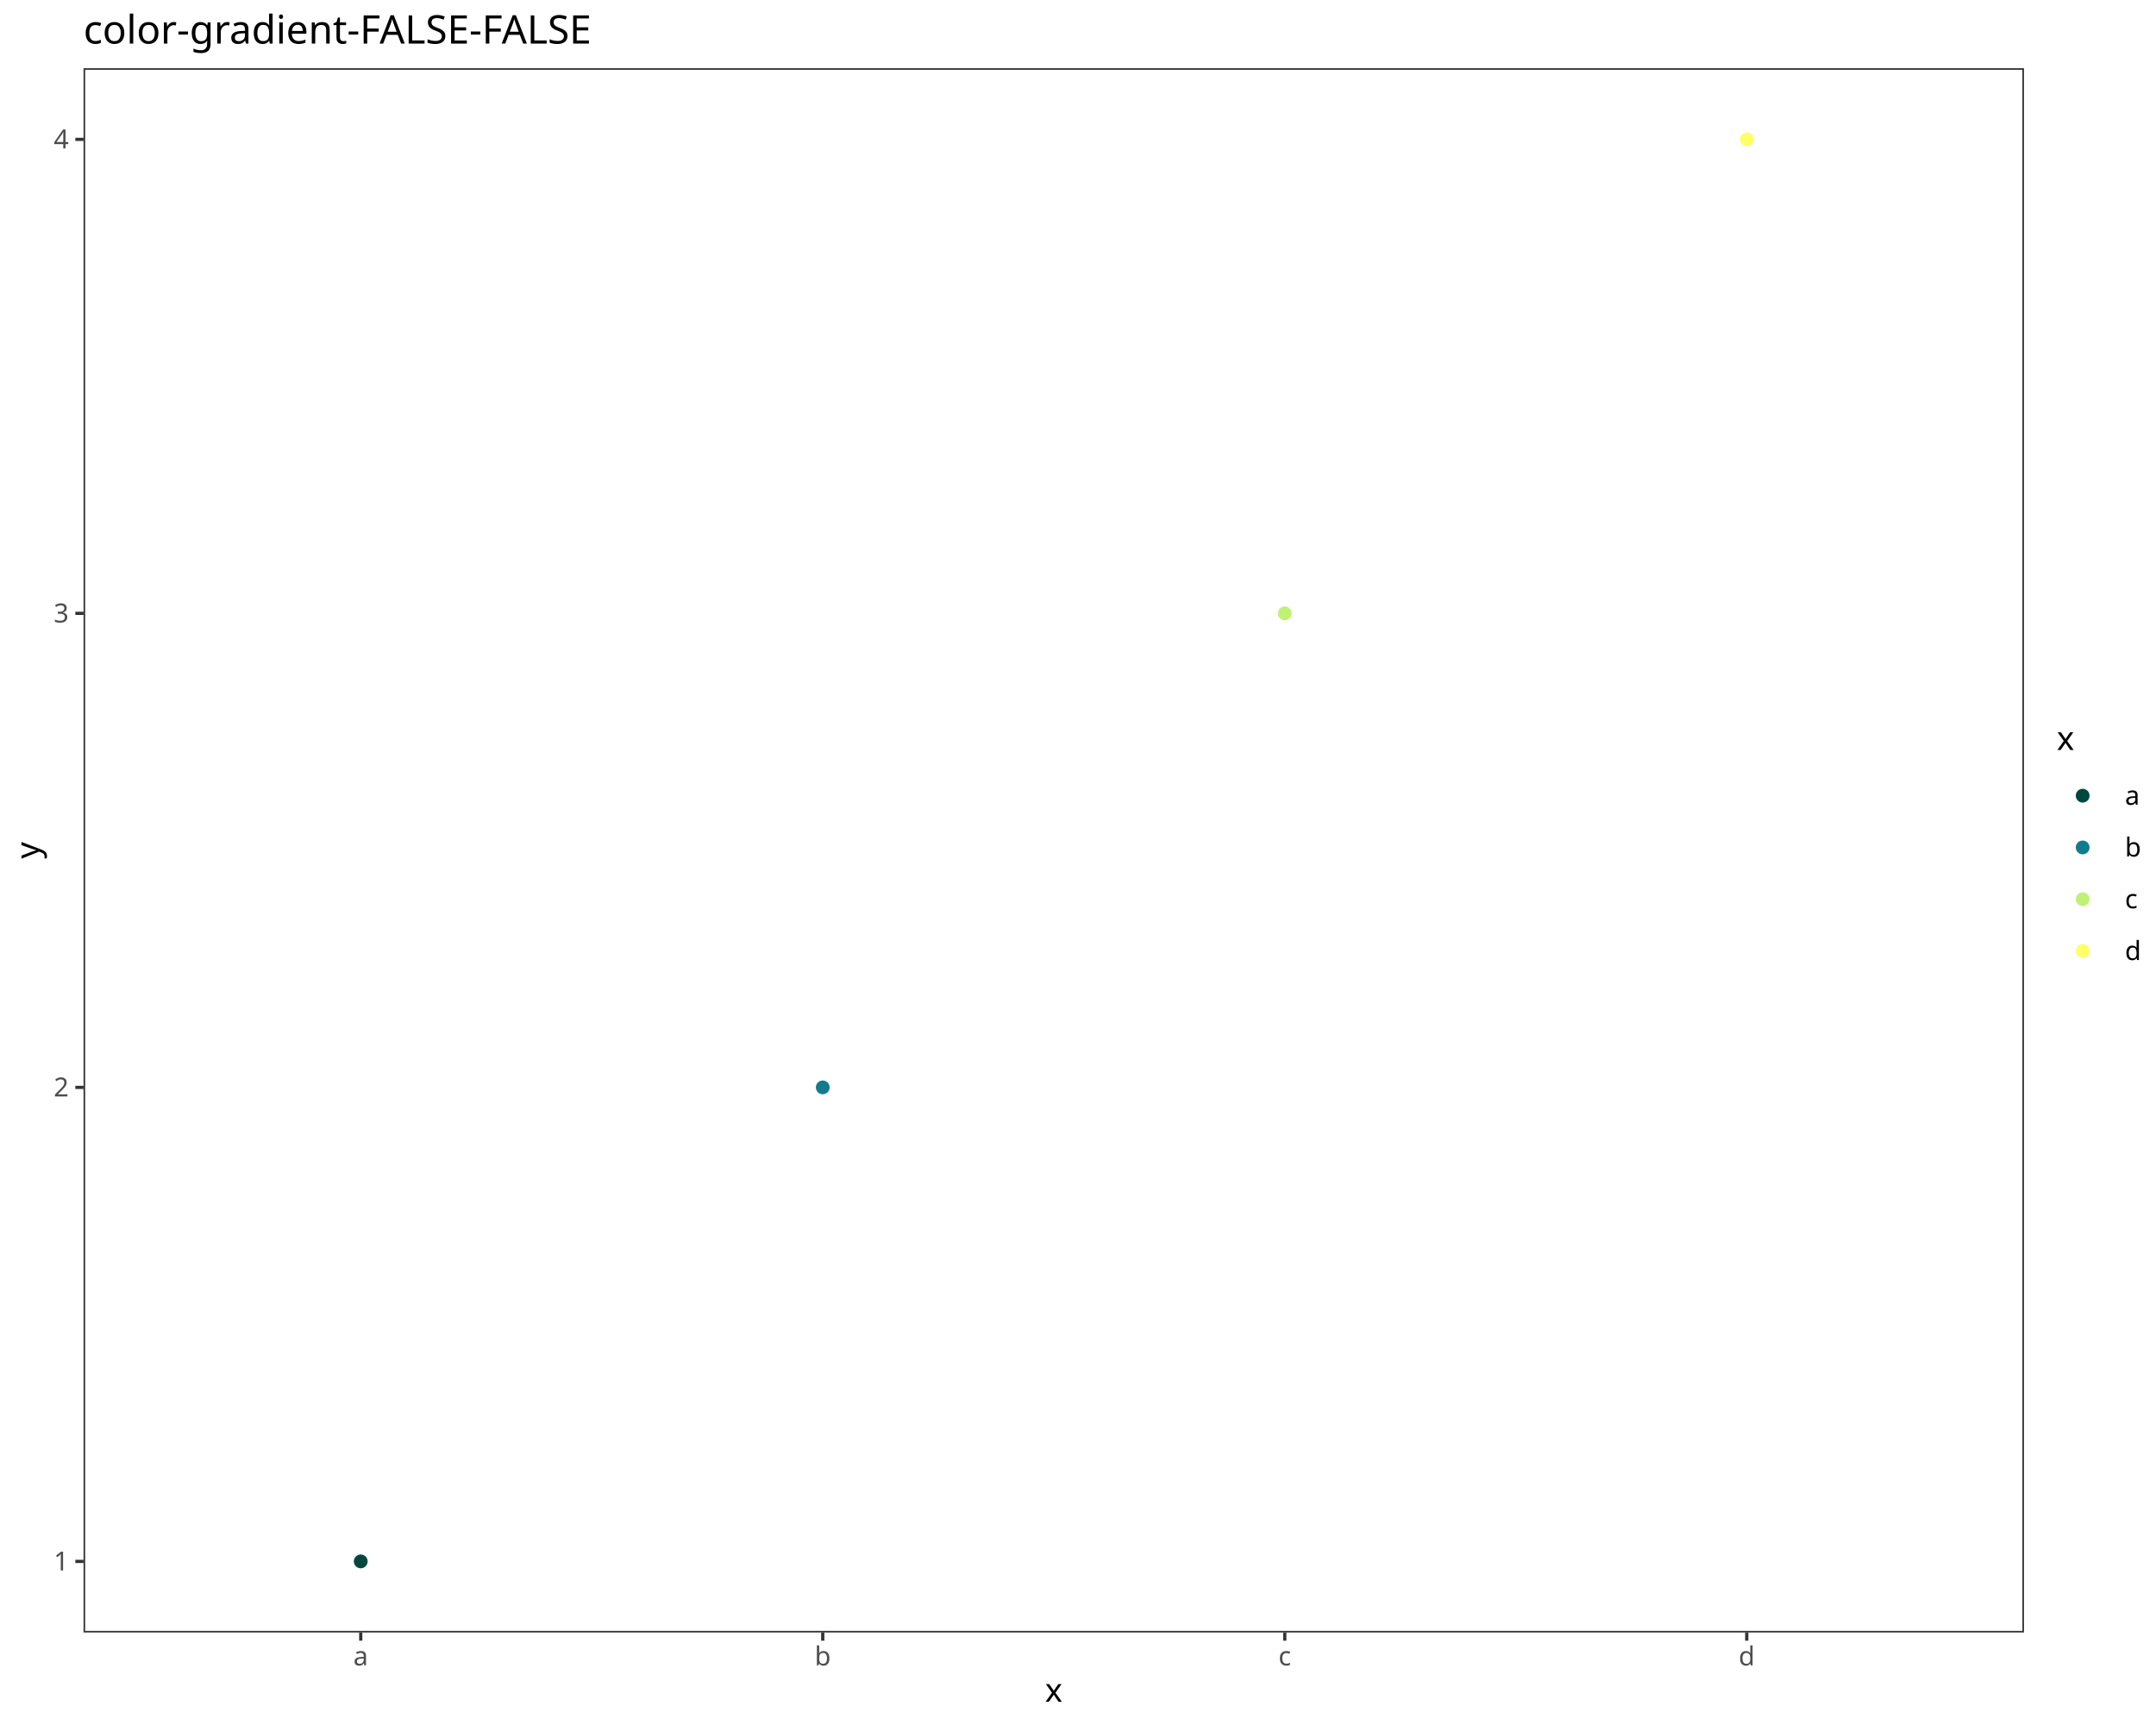
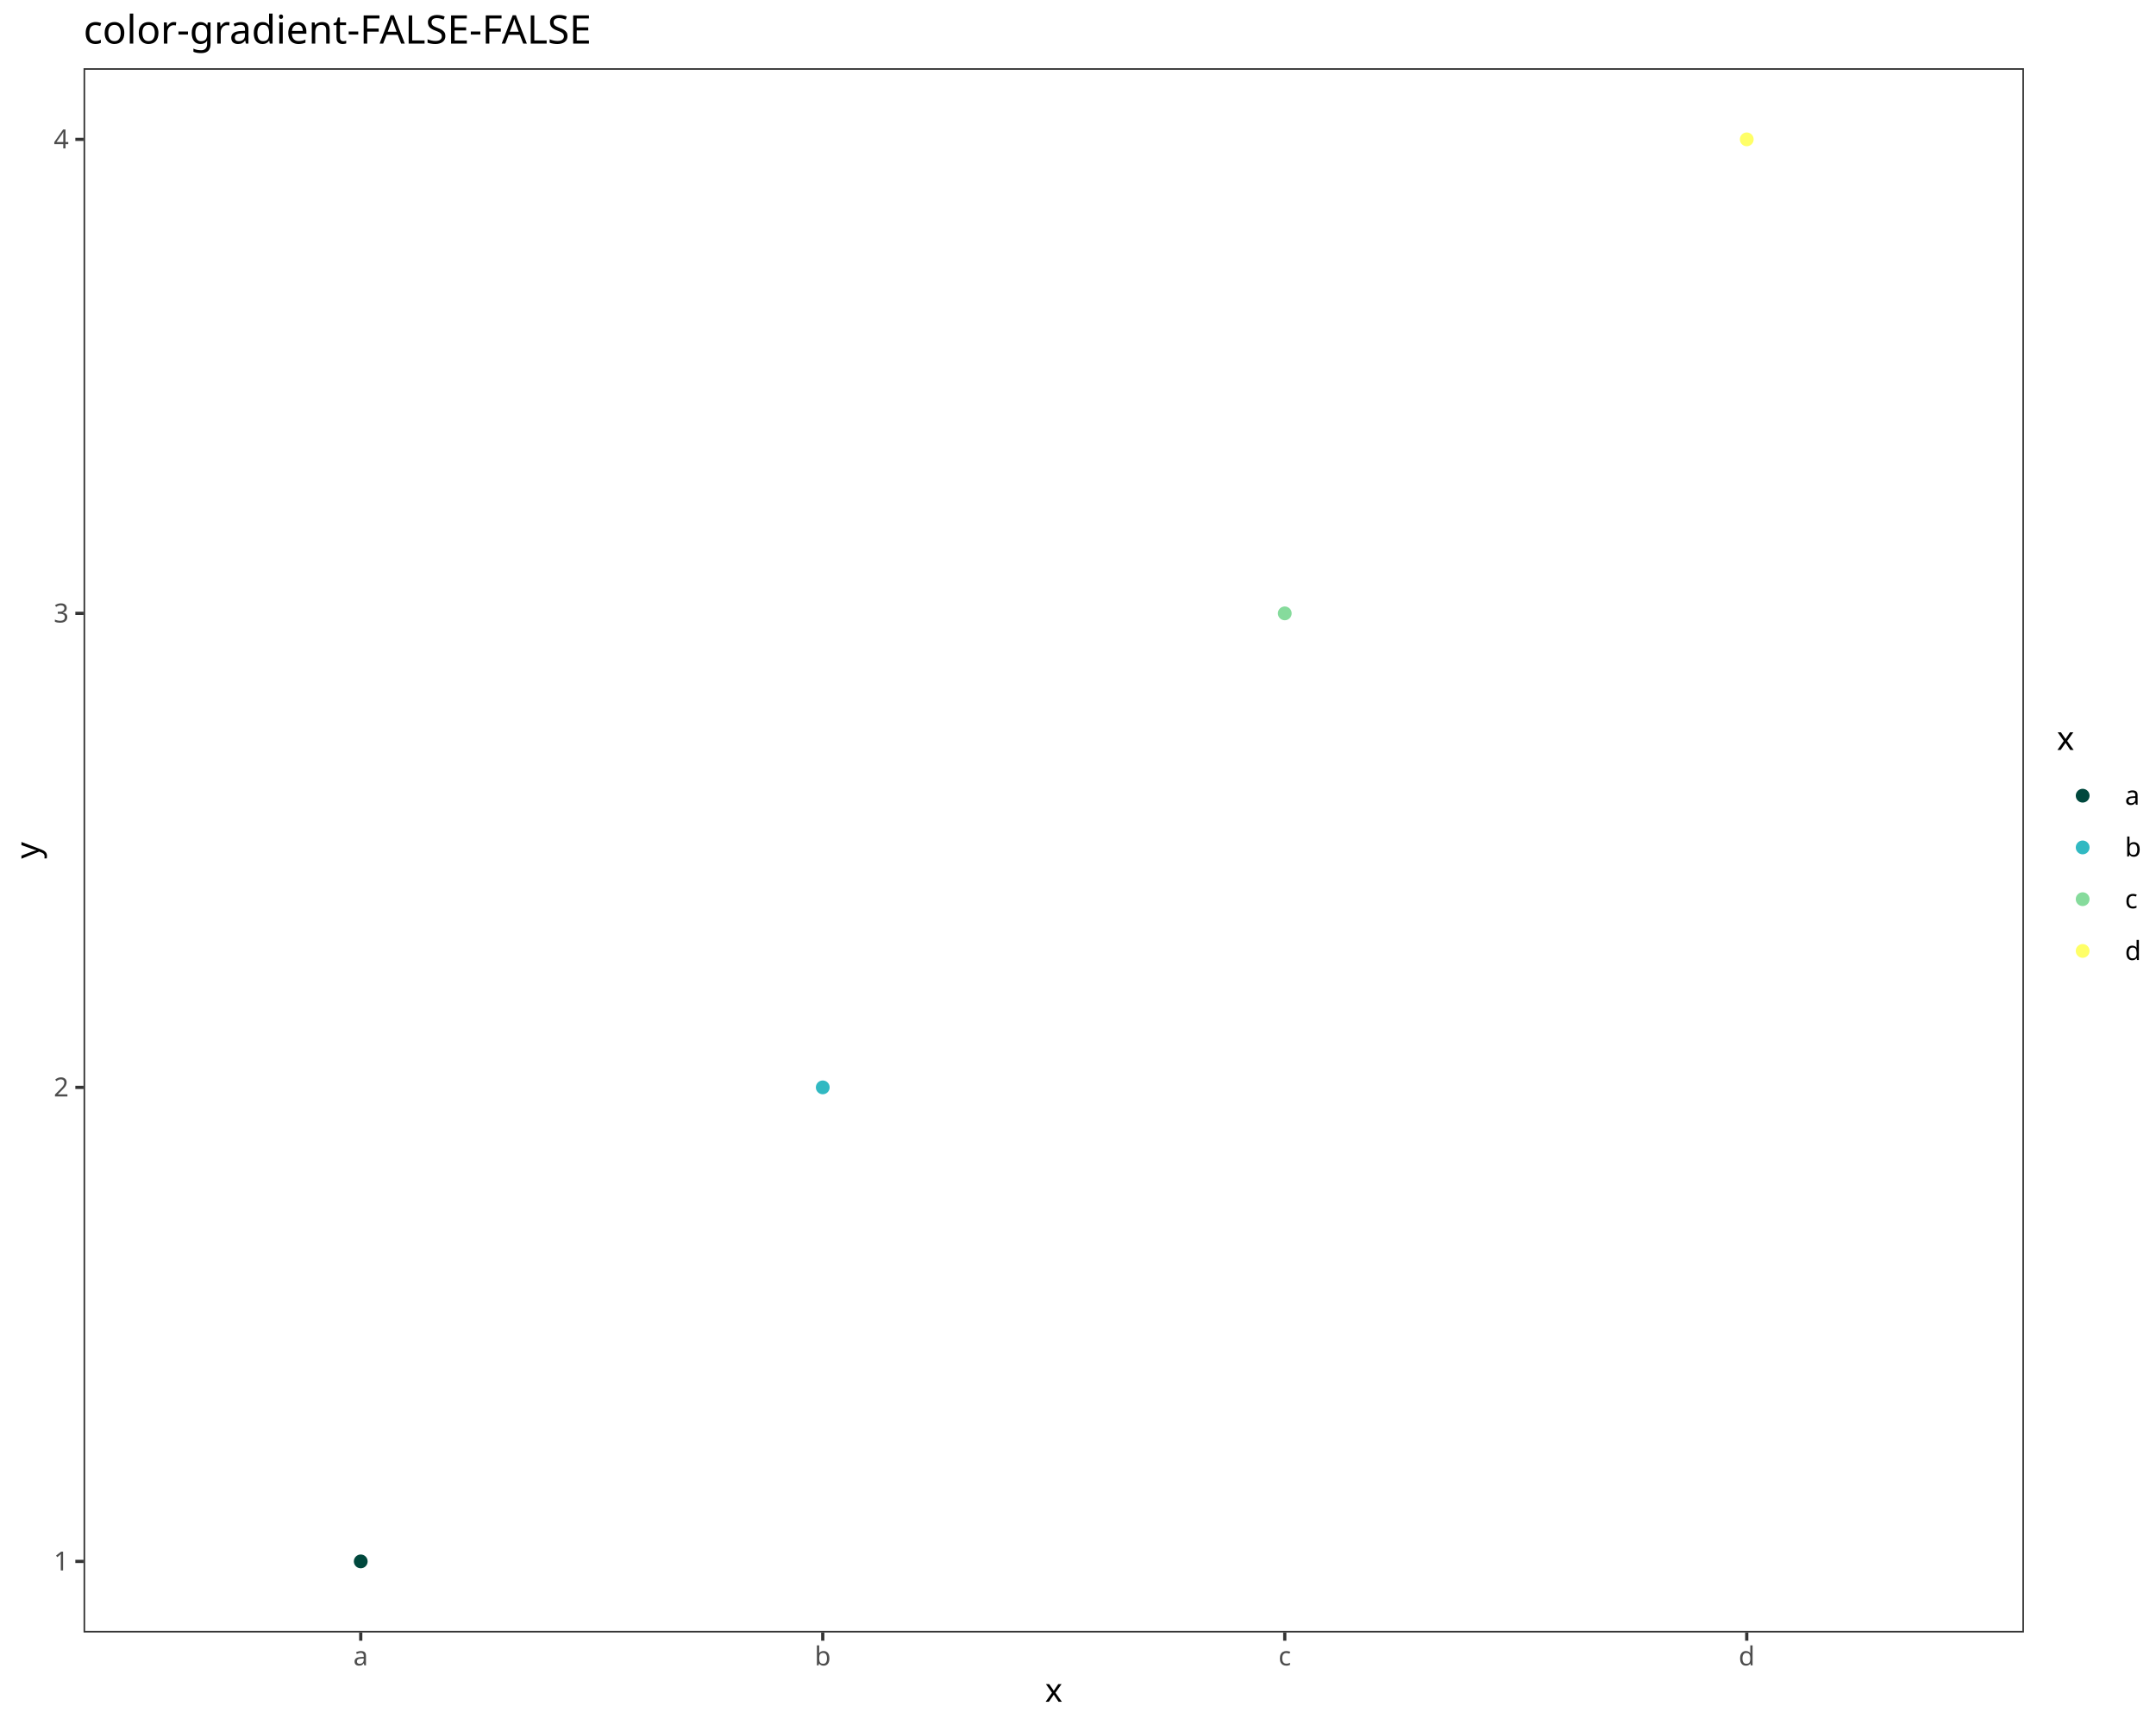
<svg xmlns="http://www.w3.org/2000/svg" class="svglite" data-engine-version="2.0" width="720.00pt" height="576.00pt" viewBox="0 0 720.00 576.00">
  <defs>
    <style type="text/css">
    .svglite line, .svglite polyline, .svglite polygon, .svglite path, .svglite rect, .svglite circle {
      fill: none;
      stroke: #000000;
      stroke-linecap: round;
      stroke-linejoin: round;
      stroke-miterlimit: 10.00;
    }
  </style>
  </defs>
  <rect width="100%" height="100%" style="stroke: none; fill: #FFFFFF;" />
  <defs>
    <clipPath id="cpMC4wMHw3MjAuMDB8MC4wMHw1NzYuMDA=">
      <rect x="0.00" y="0.00" width="720.00" height="576.00" />
    </clipPath>
  </defs>
  <g clip-path="url(#cpMC4wMHw3MjAuMDB8MC4wMHw1NzYuMDA=)">
    <rect x="0.00" y="0.00" width="720.00" height="576.00" style="stroke-width: 1.07; stroke: #FFFFFF; fill: #FFFFFF;" />
  </g>
  <defs>
    <clipPath id="cpMjcuOTB8Njc1LjkxfDIyLjc4fDU0NS4xMQ==">
      <rect x="27.90" y="22.78" width="648.01" height="522.33" />
    </clipPath>
  </defs>
  <g clip-path="url(#cpMjcuOTB8Njc1LjkxfDIyLjc4fDU0NS4xMQ==)">
    <rect x="27.90" y="22.78" width="648.01" height="522.33" style="stroke-width: 1.07; stroke: none; fill: #FFFFFF;" />
    <circle cx="120.47" cy="521.37" r="1.95" style="stroke-width: 0.71; stroke: #00483D; fill: #00483D;" />
-     <circle cx="274.76" cy="363.09" r="1.95" style="stroke-width: 0.71; stroke: #127C8E; fill: #127C8E;" />
-     <circle cx="429.05" cy="204.81" r="1.95" style="stroke-width: 0.71; stroke: #C0F176; fill: #C0F176;" />
+     <circle cx="274.76" cy="363.09" r="1.95" style="stroke-width: 0.71; stroke: #31B9C2; fill: #31B9C2;" />
+     <circle cx="429.05" cy="204.81" r="1.95" style="stroke-width: 0.71; stroke: #86DB9C; fill: #86DB9C;" />
    <circle cx="583.33" cy="46.53" r="1.95" style="stroke-width: 0.71; stroke: #FFFF67; fill: #FFFF67;" />
    <rect x="27.90" y="22.78" width="648.01" height="522.33" style="stroke-width: 1.07; stroke: #333333;" />
  </g>
  <g clip-path="url(#cpMC4wMHw3MjAuMDB8MC4wMHw1NzYuMDA=)">
    <text x="22.97" y="524.40" text-anchor="end" style="font-size: 8.80px; fill: #4D4D4D; font-family: sans;" textLength="4.89px" lengthAdjust="spacingAndGlyphs">1</text>
    <text x="22.97" y="366.12" text-anchor="end" style="font-size: 8.80px; fill: #4D4D4D; font-family: sans;" textLength="4.89px" lengthAdjust="spacingAndGlyphs">2</text>
    <text x="22.97" y="207.84" text-anchor="end" style="font-size: 8.80px; fill: #4D4D4D; font-family: sans;" textLength="4.89px" lengthAdjust="spacingAndGlyphs">3</text>
    <text x="22.97" y="49.55" text-anchor="end" style="font-size: 8.80px; fill: #4D4D4D; font-family: sans;" textLength="4.89px" lengthAdjust="spacingAndGlyphs">4</text>
    <polyline points="25.16,521.37 27.90,521.37 " style="stroke-width: 1.07; stroke: #333333; stroke-linecap: butt;" />
    <polyline points="25.16,363.09 27.90,363.09 " style="stroke-width: 1.07; stroke: #333333; stroke-linecap: butt;" />
    <polyline points="25.16,204.81 27.90,204.81 " style="stroke-width: 1.07; stroke: #333333; stroke-linecap: butt;" />
    <polyline points="25.16,46.53 27.90,46.53 " style="stroke-width: 1.07; stroke: #333333; stroke-linecap: butt;" />
    <polyline points="120.47,547.85 120.47,545.11 " style="stroke-width: 1.07; stroke: #333333; stroke-linecap: butt;" />
    <polyline points="274.76,547.85 274.76,545.11 " style="stroke-width: 1.07; stroke: #333333; stroke-linecap: butt;" />
    <polyline points="429.05,547.85 429.05,545.11 " style="stroke-width: 1.07; stroke: #333333; stroke-linecap: butt;" />
    <polyline points="583.33,547.85 583.33,545.11 " style="stroke-width: 1.07; stroke: #333333; stroke-linecap: butt;" />
    <text x="120.47" y="556.10" text-anchor="middle" style="font-size: 8.80px; fill: #4D4D4D; font-family: sans;" textLength="4.89px" lengthAdjust="spacingAndGlyphs">a</text>
    <text x="274.76" y="556.10" text-anchor="middle" style="font-size: 8.80px; fill: #4D4D4D; font-family: sans;" textLength="4.89px" lengthAdjust="spacingAndGlyphs">b</text>
    <text x="429.05" y="556.10" text-anchor="middle" style="font-size: 8.80px; fill: #4D4D4D; font-family: sans;" textLength="4.40px" lengthAdjust="spacingAndGlyphs">c</text>
    <text x="583.33" y="556.10" text-anchor="middle" style="font-size: 8.80px; fill: #4D4D4D; font-family: sans;" textLength="4.89px" lengthAdjust="spacingAndGlyphs">d</text>
    <text x="351.90" y="568.24" text-anchor="middle" style="font-size: 11.00px; font-family: sans;" textLength="5.50px" lengthAdjust="spacingAndGlyphs">x</text>
    <text transform="translate(13.05,283.95) rotate(-90)" text-anchor="middle" style="font-size: 11.00px; font-family: sans;" textLength="5.50px" lengthAdjust="spacingAndGlyphs">y</text>
    <rect x="686.87" y="241.72" width="27.65" height="84.45" style="stroke-width: 1.07; stroke: none; fill: #FFFFFF;" />
    <text x="686.87" y="250.43" style="font-size: 11.00px; font-family: sans;" textLength="5.50px" lengthAdjust="spacingAndGlyphs">x</text>
    <rect x="686.87" y="257.05" width="17.28" height="17.28" style="stroke-width: 1.07; stroke: none; fill: #FFFFFF;" />
    <circle cx="695.51" cy="265.69" r="1.95" style="stroke-width: 0.71; stroke: #00483D; fill: #00483D;" />
    <rect x="686.87" y="274.33" width="17.28" height="17.28" style="stroke-width: 1.07; stroke: none; fill: #FFFFFF;" />
-     <circle cx="695.51" cy="282.97" r="1.95" style="stroke-width: 0.71; stroke: #127C8E; fill: #127C8E;" />
+     <circle cx="695.51" cy="282.97" r="1.95" style="stroke-width: 0.71; stroke: #31B9C2; fill: #31B9C2;" />
    <rect x="686.87" y="291.61" width="17.28" height="17.28" style="stroke-width: 1.07; stroke: none; fill: #FFFFFF;" />
-     <circle cx="695.51" cy="300.25" r="1.95" style="stroke-width: 0.71; stroke: #C0F176; fill: #C0F176;" />
+     <circle cx="695.51" cy="300.25" r="1.95" style="stroke-width: 0.71; stroke: #86DB9C; fill: #86DB9C;" />
    <rect x="686.87" y="308.89" width="17.28" height="17.28" style="stroke-width: 1.07; stroke: none; fill: #FFFFFF;" />
    <circle cx="695.51" cy="317.53" r="1.95" style="stroke-width: 0.71; stroke: #FFFF67; fill: #FFFF67;" />
    <text x="709.63" y="268.72" style="font-size: 8.80px; font-family: sans;" textLength="4.89px" lengthAdjust="spacingAndGlyphs">a</text>
    <text x="709.63" y="286.00" style="font-size: 8.80px; font-family: sans;" textLength="4.89px" lengthAdjust="spacingAndGlyphs">b</text>
    <text x="709.63" y="303.28" style="font-size: 8.80px; font-family: sans;" textLength="4.40px" lengthAdjust="spacingAndGlyphs">c</text>
    <text x="709.63" y="320.56" style="font-size: 8.80px; font-family: sans;" textLength="4.89px" lengthAdjust="spacingAndGlyphs">d</text>
    <text x="27.90" y="14.56" style="font-size: 13.20px; font-family: sans;" textLength="173.15px" lengthAdjust="spacingAndGlyphs">color-gradient-FALSE-FALSE</text>
  </g>
</svg>
